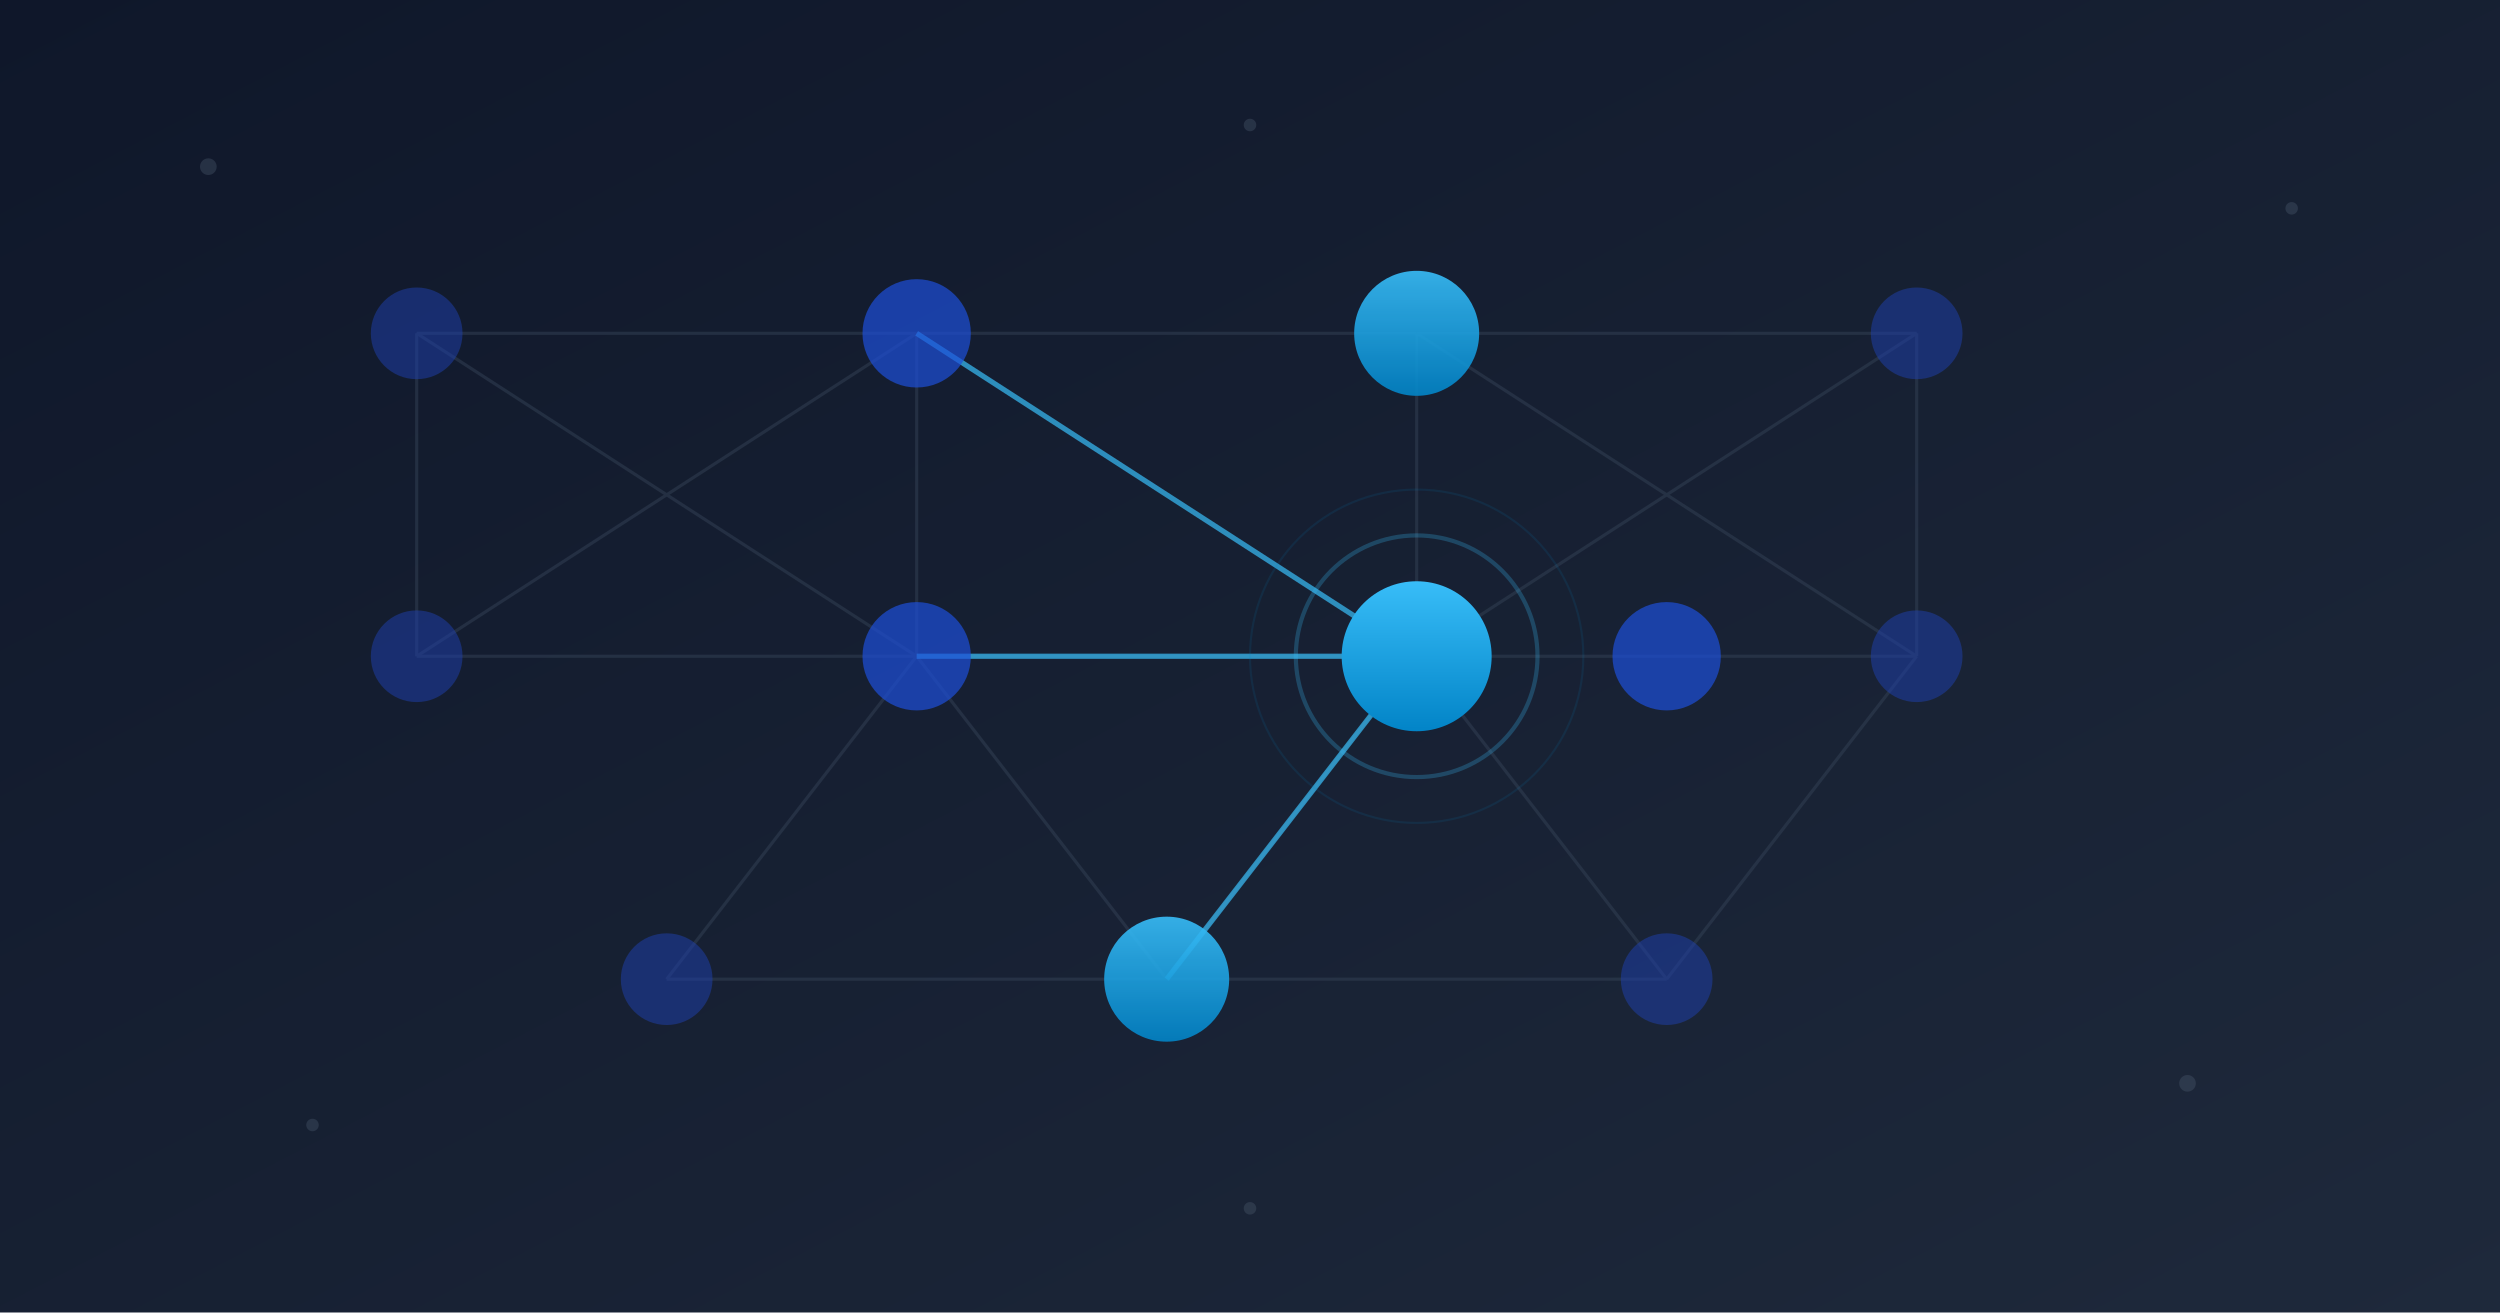
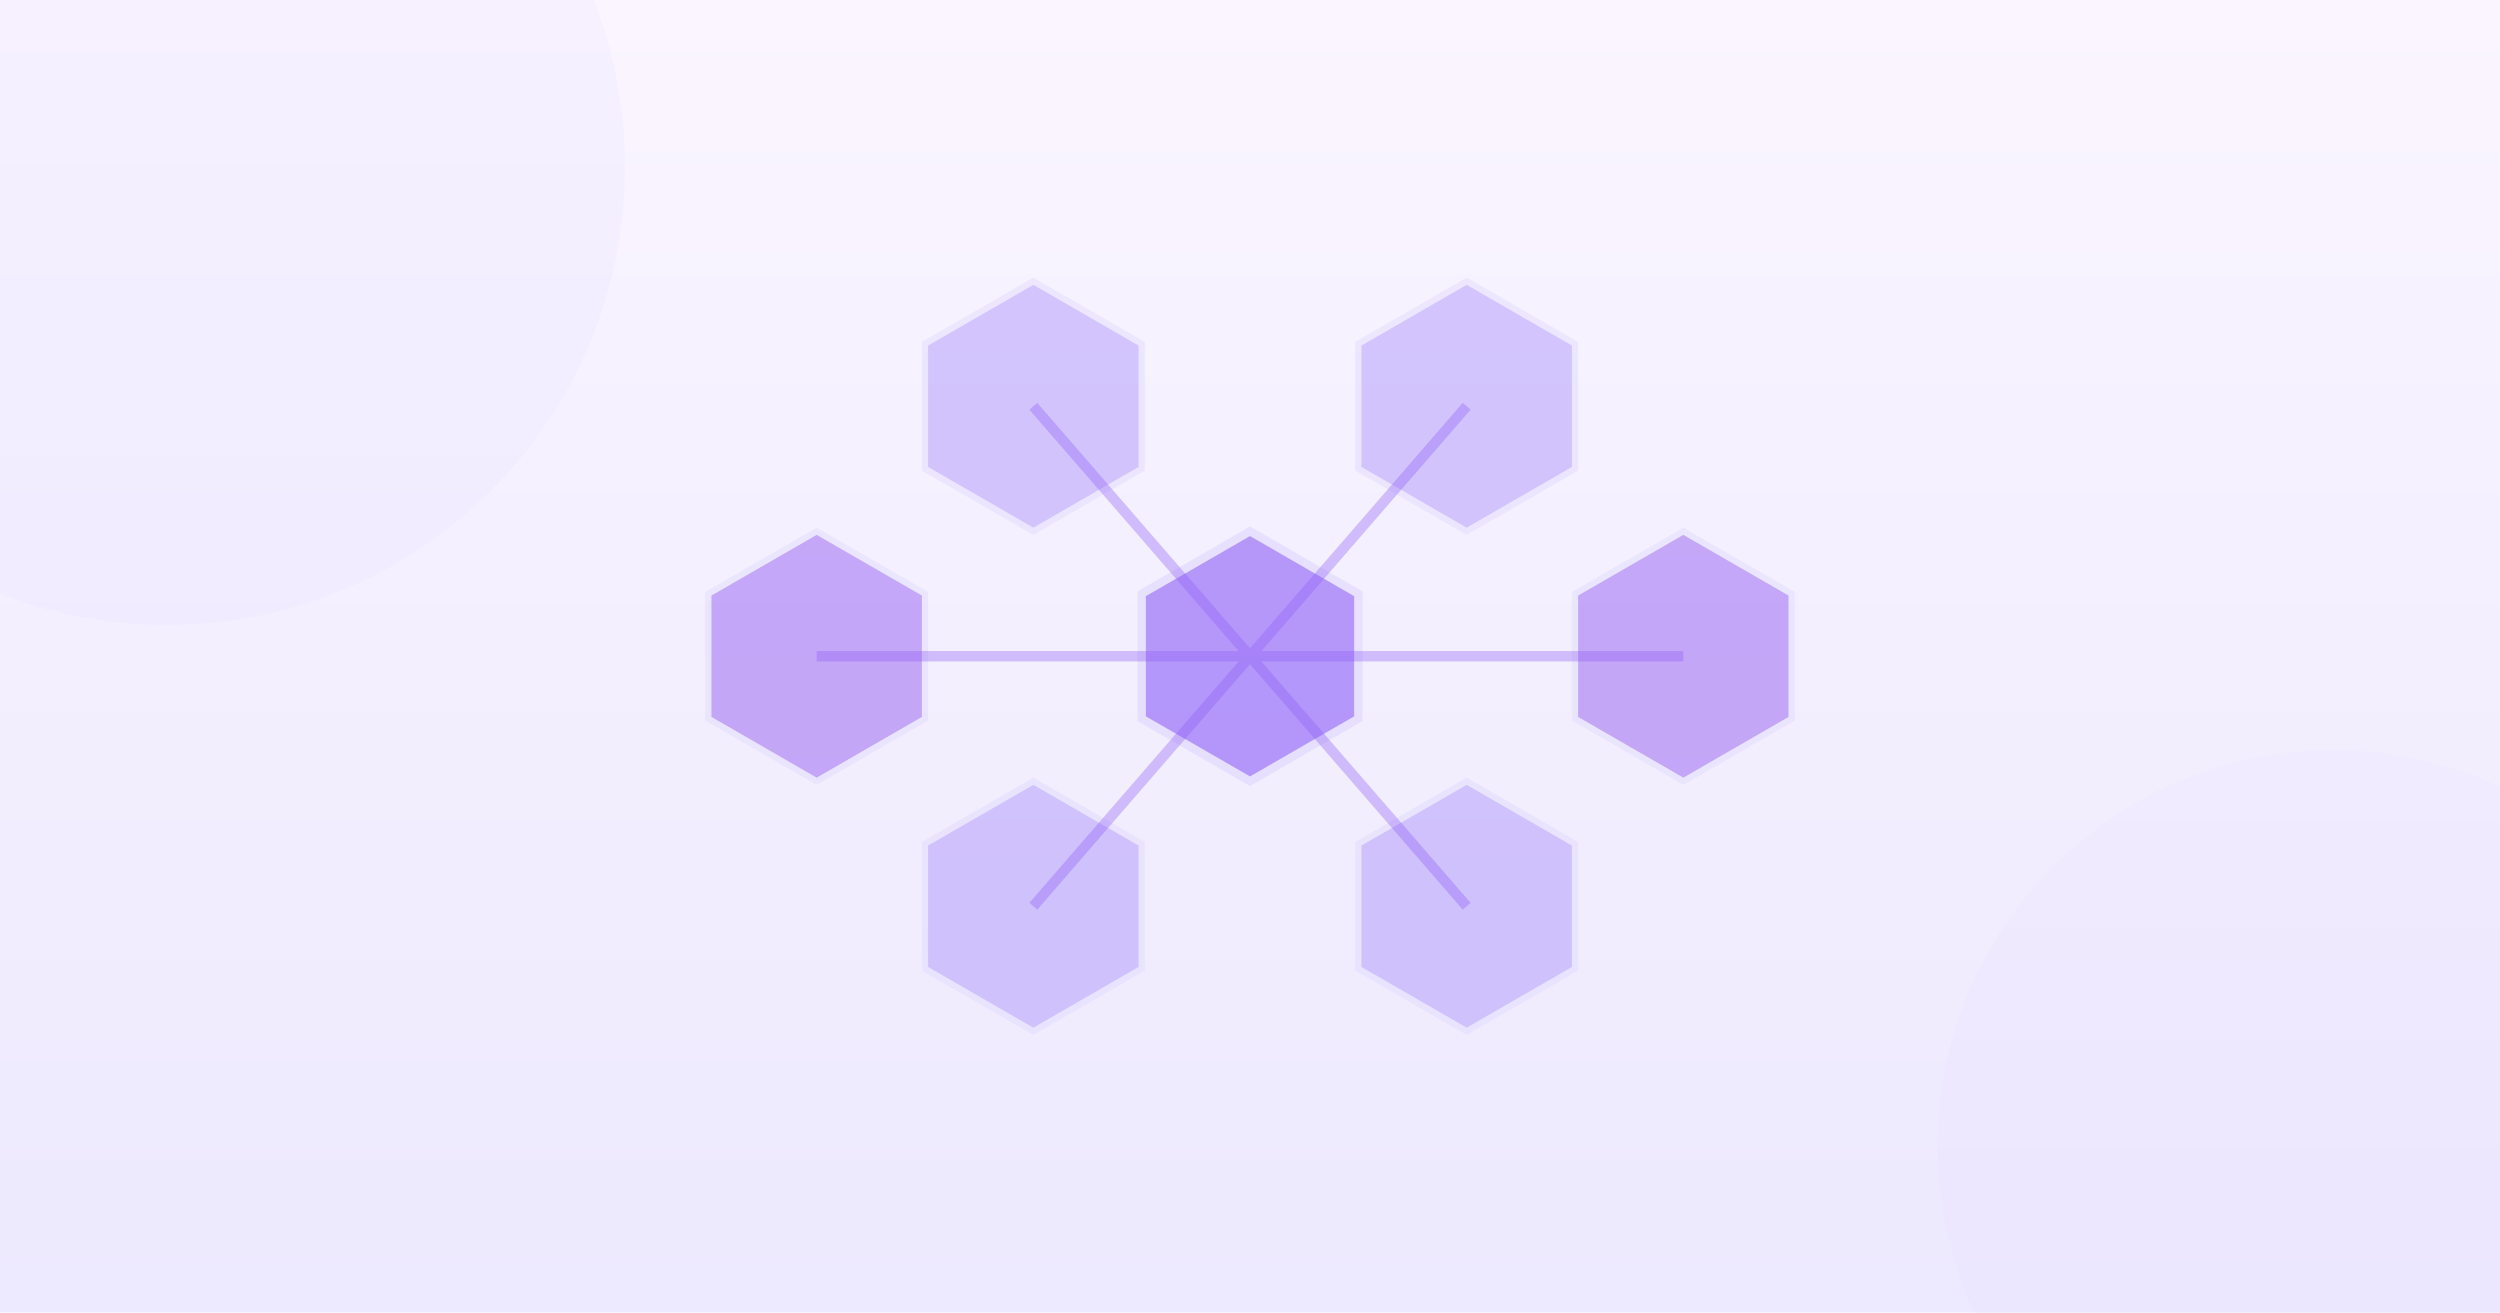
<svg xmlns="http://www.w3.org/2000/svg" width="1200" height="630" viewBox="0 0 1200 630">
  <defs>
-     <linearGradient id="bgGrad" x1="0" y1="0" x2="1" y2="1">
-       <stop offset="0%" stop-color="#0f172a" />
-       <stop offset="100%" stop-color="#1e293b" />
-     </linearGradient>
-     <linearGradient id="nodeGrad" x1="0" y1="0" x2="0" y2="1">
-       <stop offset="0%" stop-color="#38bdf8" />
-       <stop offset="100%" stop-color="#0284c7" />
+     <linearGradient id="bg" x1="0" y1="0" x2="0" y2="1">
+       <stop offset="0%" stop-color="#faf5ff" />
+       <stop offset="100%" stop-color="#ede9fe" />
    </linearGradient>
  </defs>
-   <rect width="1200" height="630" fill="url(#bgGrad)" />
-   <g stroke="#334155" stroke-width="1.5" opacity="0.5">
-     <line x1="200" y1="160" x2="440" y2="160" />
-     <line x1="440" y1="160" x2="680" y2="160" />
-     <line x1="680" y1="160" x2="920" y2="160" />
-     <line x1="200" y1="315" x2="440" y2="315" />
-     <line x1="440" y1="315" x2="680" y2="315" />
-     <line x1="680" y1="315" x2="920" y2="315" />
-     <line x1="320" y1="470" x2="560" y2="470" />
-     <line x1="560" y1="470" x2="800" y2="470" />
-     <line x1="200" y1="160" x2="200" y2="315" />
-     <line x1="440" y1="160" x2="440" y2="315" />
-     <line x1="440" y1="315" x2="560" y2="470" />
-     <line x1="680" y1="160" x2="680" y2="315" />
-     <line x1="680" y1="315" x2="800" y2="470" />
-     <line x1="920" y1="160" x2="920" y2="315" />
-     <line x1="200" y1="160" x2="440" y2="315" />
-     <line x1="440" y1="160" x2="200" y2="315" />
-     <line x1="680" y1="160" x2="920" y2="315" />
-     <line x1="920" y1="160" x2="680" y2="315" />
-     <line x1="440" y1="315" x2="320" y2="470" />
-     <line x1="560" y1="470" x2="680" y2="315" />
-     <line x1="800" y1="470" x2="920" y2="315" />
-   </g>
-   <g stroke="#38bdf8" stroke-width="2.5" opacity="0.7">
-     <line x1="440" y1="160" x2="680" y2="315" />
-     <line x1="680" y1="315" x2="560" y2="470" />
-     <line x1="440" y1="315" x2="680" y2="315" />
-   </g>
-   <g fill="#1e40af" opacity="0.5">
-     <circle cx="200" cy="160" r="22" />
-     <circle cx="920" cy="160" r="22" />
-     <circle cx="200" cy="315" r="22" />
-     <circle cx="920" cy="315" r="22" />
-     <circle cx="320" cy="470" r="22" />
-     <circle cx="800" cy="470" r="22" />
-   </g>
-   <g fill="#1d4ed8" opacity="0.7">
-     <circle cx="440" cy="160" r="26" />
-     <circle cx="440" cy="315" r="26" />
-     <circle cx="800" cy="315" r="26" />
-   </g>
-   <circle cx="680" cy="160" r="30" fill="url(#nodeGrad)" opacity="0.9" />
-   <circle cx="680" cy="315" r="36" fill="url(#nodeGrad)" />
-   <circle cx="560" cy="470" r="30" fill="url(#nodeGrad)" opacity="0.9" />
-   <circle cx="680" cy="315" r="58" fill="none" stroke="#38bdf8" stroke-width="2" opacity="0.25" />
-   <circle cx="680" cy="315" r="80" fill="none" stroke="#0284c7" stroke-width="1" opacity="0.12" />
-   <g fill="#0f172a" font-family="serif" text-anchor="middle" opacity="0.9">
-   </g>
-   <g fill="#475569" opacity="0.4">
-     <circle cx="100" cy="80" r="4" />
-     <circle cx="1100" cy="100" r="3" />
-     <circle cx="150" cy="540" r="3" />
-     <circle cx="1050" cy="520" r="4" />
-     <circle cx="600" cy="60" r="3" />
-     <circle cx="600" cy="580" r="3" />
+   <rect width="1200" height="630" fill="url(#bg)" />
+   <circle cx="80" cy="80" r="220" fill="#ddd6fe" opacity="0.15" />
+   <circle cx="1120" cy="550" r="190" fill="#ddd6fe" opacity="0.12" />
+   <polygon points="600,255 652,285 652,345 600,375 548,345 548,285" fill="#8b5cf6" opacity="0.60" stroke="#ddd6fe" stroke-width="4" />
+   <polygon points="496,135 548,165 548,225 496,255 444,225 444,165" fill="#a78bfa" opacity="0.45" stroke="#ddd6fe" stroke-width="3" />
+   <polygon points="704,135 756,165 756,225 704,255 652,225 652,165" fill="#a78bfa" opacity="0.45" stroke="#ddd6fe" stroke-width="3" />
+   <polygon points="392,255 444,285 444,345 392,375 340,345 340,285" fill="#7c3aed" opacity="0.40" stroke="#ddd6fe" stroke-width="3" />
+   <polygon points="808,255 860,285 860,345 808,375 756,345 756,285" fill="#7c3aed" opacity="0.40" stroke="#ddd6fe" stroke-width="3" />
+   <polygon points="496,375 548,405 548,465 496,495 444,465 444,405" fill="#a78bfa" opacity="0.45" stroke="#ddd6fe" stroke-width="3" />
+   <polygon points="704,375 756,405 756,465 704,495 652,465 652,405" fill="#a78bfa" opacity="0.45" stroke="#ddd6fe" stroke-width="3" />
+   <g stroke="#8b5cf6" stroke-width="5" opacity="0.35">
+     <line x1="600" y1="315" x2="496" y2="195" />
+     <line x1="600" y1="315" x2="704" y2="195" />
+     <line x1="600" y1="315" x2="392" y2="315" />
+     <line x1="600" y1="315" x2="808" y2="315" />
+     <line x1="600" y1="315" x2="496" y2="435" />
+     <line x1="600" y1="315" x2="704" y2="435" />
  </g>
</svg>
